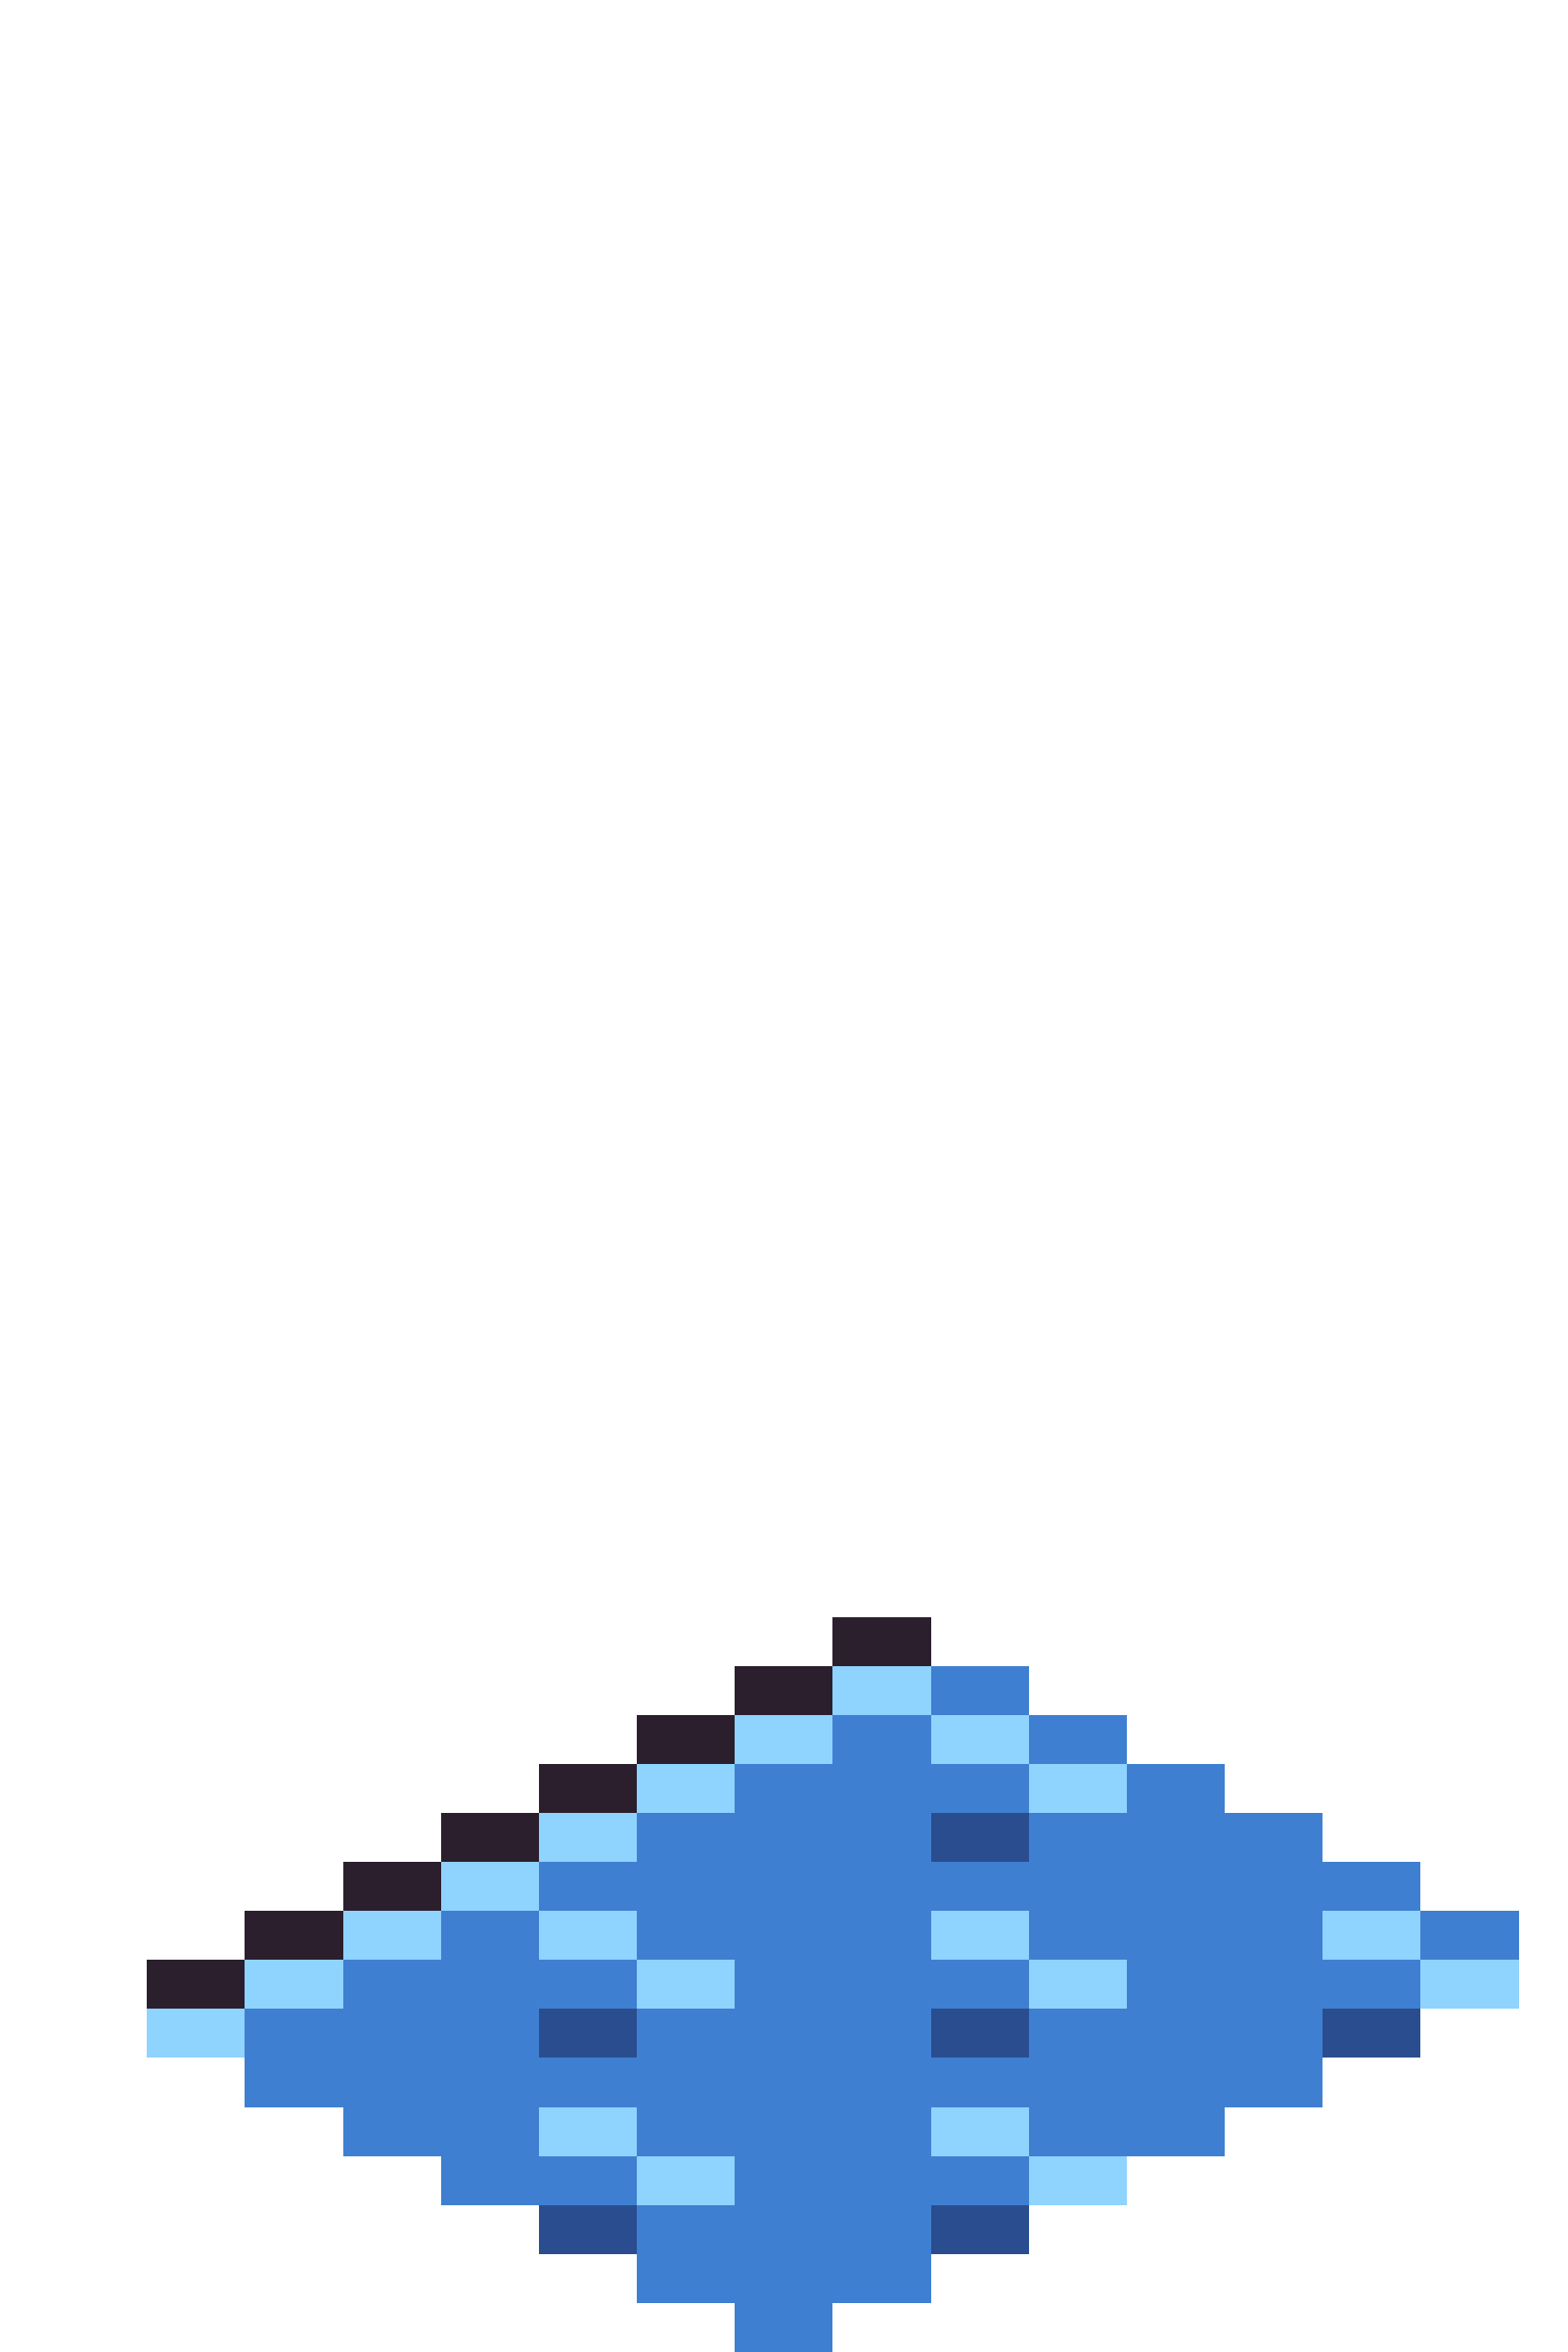
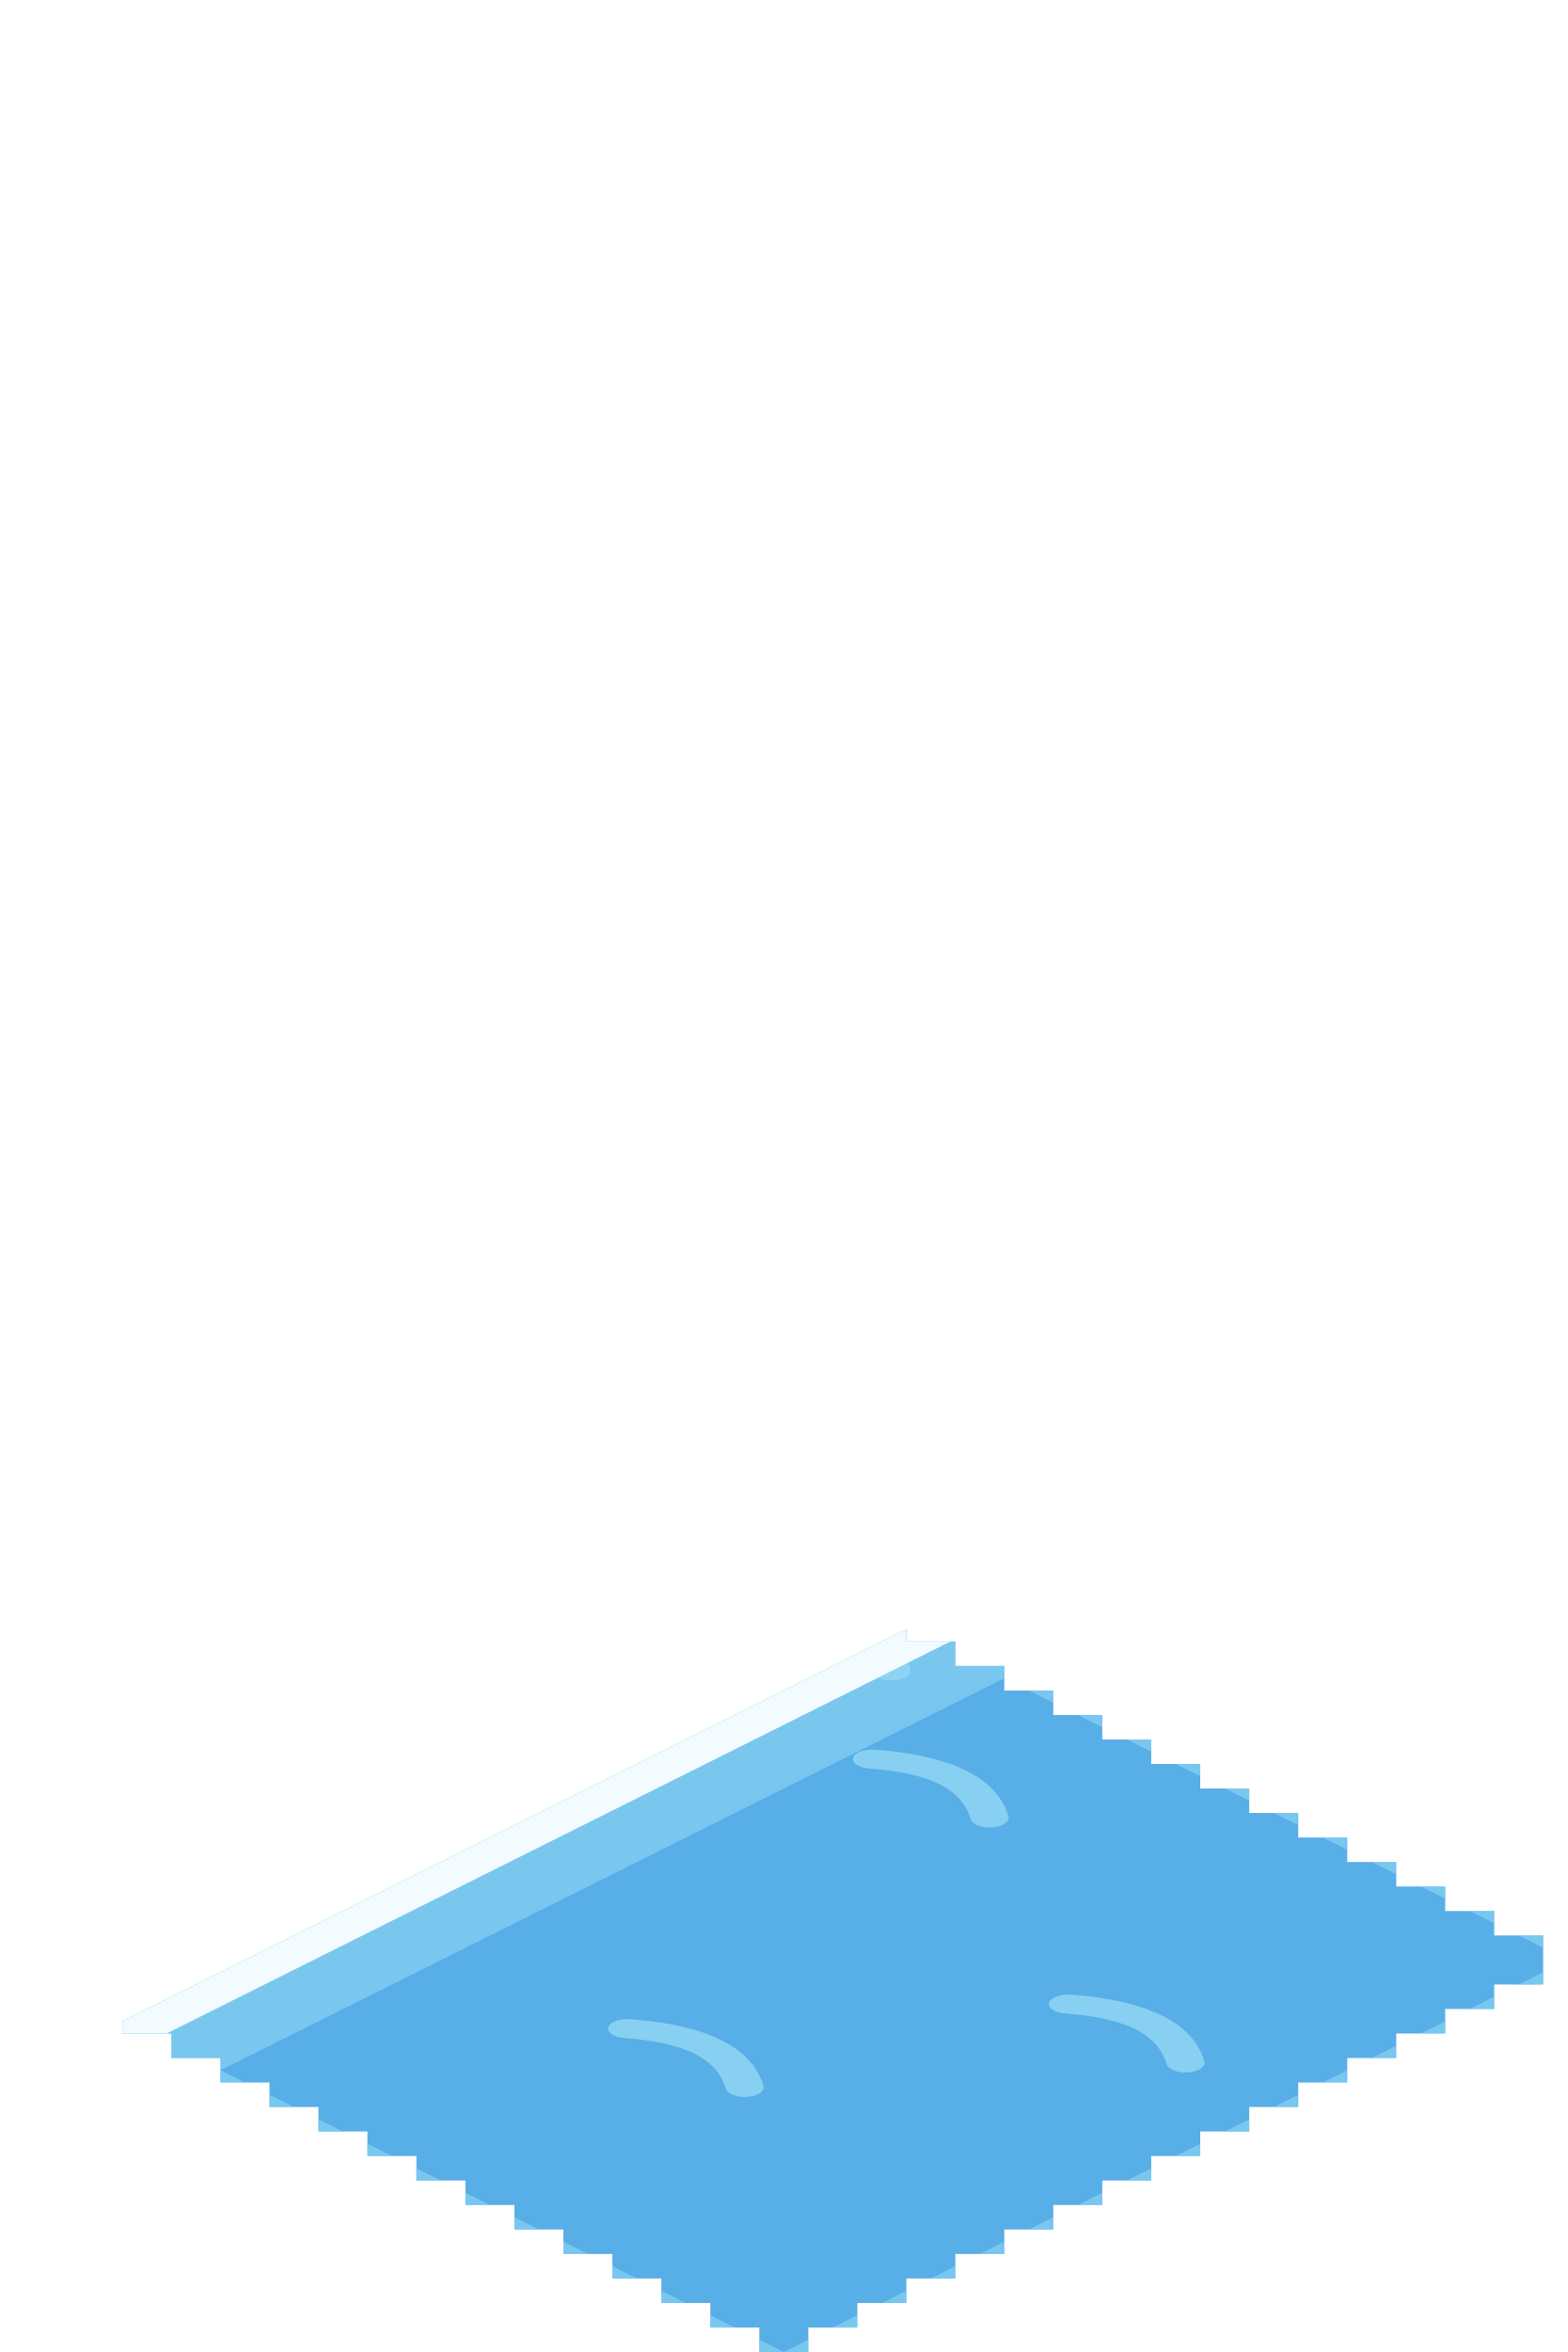
- <svg xmlns="http://www.w3.org/2000/svg" viewBox="0 0 32 48" width="32" height="48" shape-rendering="crispEdges">
-   <rect x="17" y="33" width="2" height="1" fill="#2b1f2e" />
-   <rect x="15" y="34" width="2" height="1" fill="#2b1f2e" />
-   <rect x="17" y="34" width="2" height="1" fill="#8fd3ff" />
-   <rect x="19" y="34" width="2" height="1" fill="#3f7fd1" />
-   <rect x="13" y="35" width="2" height="1" fill="#2b1f2e" />
-   <rect x="15" y="35" width="2" height="1" fill="#8fd3ff" />
-   <rect x="17" y="35" width="2" height="1" fill="#3f7fd1" />
-   <rect x="19" y="35" width="2" height="1" fill="#8fd3ff" />
-   <rect x="21" y="35" width="2" height="1" fill="#3f7fd1" />
-   <rect x="11" y="36" width="2" height="1" fill="#2b1f2e" />
-   <rect x="13" y="36" width="2" height="1" fill="#8fd3ff" />
-   <rect x="15" y="36" width="6" height="1" fill="#3f7fd1" />
-   <rect x="21" y="36" width="2" height="1" fill="#8fd3ff" />
-   <rect x="23" y="36" width="2" height="1" fill="#3f7fd1" />
-   <rect x="9" y="37" width="2" height="1" fill="#2b1f2e" />
-   <rect x="11" y="37" width="2" height="1" fill="#8fd3ff" />
-   <rect x="13" y="37" width="6" height="1" fill="#3f7fd1" />
-   <rect x="19" y="37" width="2" height="1" fill="#2a4d8f" />
-   <rect x="21" y="37" width="6" height="1" fill="#3f7fd1" />
-   <rect x="7" y="38" width="2" height="1" fill="#2b1f2e" />
-   <rect x="9" y="38" width="2" height="1" fill="#8fd3ff" />
-   <rect x="11" y="38" width="18" height="1" fill="#3f7fd1" />
-   <rect x="5" y="39" width="2" height="1" fill="#2b1f2e" />
-   <rect x="7" y="39" width="2" height="1" fill="#8fd3ff" />
-   <rect x="9" y="39" width="2" height="1" fill="#3f7fd1" />
-   <rect x="11" y="39" width="2" height="1" fill="#8fd3ff" />
-   <rect x="13" y="39" width="6" height="1" fill="#3f7fd1" />
-   <rect x="19" y="39" width="2" height="1" fill="#8fd3ff" />
-   <rect x="21" y="39" width="6" height="1" fill="#3f7fd1" />
-   <rect x="27" y="39" width="2" height="1" fill="#8fd3ff" />
-   <rect x="29" y="39" width="2" height="1" fill="#3f7fd1" />
-   <rect x="3" y="40" width="2" height="1" fill="#2b1f2e" />
-   <rect x="5" y="40" width="2" height="1" fill="#8fd3ff" />
-   <rect x="7" y="40" width="6" height="1" fill="#3f7fd1" />
-   <rect x="13" y="40" width="2" height="1" fill="#8fd3ff" />
-   <rect x="15" y="40" width="6" height="1" fill="#3f7fd1" />
-   <rect x="21" y="40" width="2" height="1" fill="#8fd3ff" />
-   <rect x="23" y="40" width="6" height="1" fill="#3f7fd1" />
-   <rect x="29" y="40" width="2" height="1" fill="#8fd3ff" />
-   <rect x="3" y="41" width="2" height="1" fill="#8fd3ff" />
-   <rect x="5" y="41" width="6" height="1" fill="#3f7fd1" />
-   <rect x="11" y="41" width="2" height="1" fill="#2a4d8f" />
-   <rect x="13" y="41" width="6" height="1" fill="#3f7fd1" />
-   <rect x="19" y="41" width="2" height="1" fill="#2a4d8f" />
-   <rect x="21" y="41" width="6" height="1" fill="#3f7fd1" />
-   <rect x="27" y="41" width="2" height="1" fill="#2a4d8f" />
-   <rect x="5" y="42" width="22" height="1" fill="#3f7fd1" />
-   <rect x="7" y="43" width="4" height="1" fill="#3f7fd1" />
-   <rect x="11" y="43" width="2" height="1" fill="#8fd3ff" />
-   <rect x="13" y="43" width="6" height="1" fill="#3f7fd1" />
-   <rect x="19" y="43" width="2" height="1" fill="#8fd3ff" />
-   <rect x="21" y="43" width="4" height="1" fill="#3f7fd1" />
-   <rect x="9" y="44" width="4" height="1" fill="#3f7fd1" />
-   <rect x="13" y="44" width="2" height="1" fill="#8fd3ff" />
-   <rect x="15" y="44" width="6" height="1" fill="#3f7fd1" />
-   <rect x="21" y="44" width="2" height="1" fill="#8fd3ff" />
-   <rect x="11" y="45" width="2" height="1" fill="#2a4d8f" />
-   <rect x="13" y="45" width="6" height="1" fill="#3f7fd1" />
-   <rect x="19" y="45" width="2" height="1" fill="#2a4d8f" />
-   <rect x="13" y="46" width="6" height="1" fill="#3f7fd1" />
-   <rect x="15" y="47" width="2" height="1" fill="#3f7fd1" />
+ <svg xmlns="http://www.w3.org/2000/svg" viewBox="0 0 32 48" width="32" height="48">
+   <defs>
+     <clipPath id="cell">
+       <rect x="15.5" y="32" width="1" height="0.5" />
+       <rect x="14.5" y="32.5" width="3" height="0.5" />
+       <rect x="13.5" y="33" width="5" height="0.5" />
+       <rect x="12.5" y="33.5" width="7" height="0.5" />
+       <rect x="11.5" y="34" width="9" height="0.5" />
+       <rect x="10.5" y="34.5" width="11" height="0.5" />
+       <rect x="9.5" y="35" width="13" height="0.5" />
+       <rect x="8.5" y="35.5" width="15" height="0.5" />
+       <rect x="7.5" y="36" width="17" height="0.5" />
+       <rect x="6.5" y="36.5" width="19" height="0.5" />
+       <rect x="5.5" y="37" width="21" height="0.5" />
+       <rect x="4.5" y="37.5" width="23" height="0.5" />
+       <rect x="3.5" y="38" width="25" height="0.5" />
+       <rect x="2.5" y="38.5" width="27" height="0.5" />
+       <rect x="1.5" y="39" width="29" height="0.5" />
+       <rect x="0.5" y="39.5" width="31" height="0.5" />
+       <rect x="0.5" y="40" width="31" height="0.5" />
+       <rect x="1.5" y="40.5" width="29" height="0.5" />
+       <rect x="2.5" y="41" width="27" height="0.5" />
+       <rect x="3.5" y="41.5" width="25" height="0.5" />
+       <rect x="4.5" y="42" width="23" height="0.5" />
+       <rect x="5.5" y="42.5" width="21" height="0.5" />
+       <rect x="6.5" y="43" width="19" height="0.5" />
+       <rect x="7.5" y="43.5" width="17" height="0.5" />
+       <rect x="8.5" y="44" width="15" height="0.5" />
+       <rect x="9.5" y="44.5" width="13" height="0.5" />
+       <rect x="10.5" y="45" width="11" height="0.5" />
+       <rect x="11.5" y="45.5" width="9" height="0.5" />
+       <rect x="12.5" y="46" width="7" height="0.5" />
+       <rect x="13.5" y="46.5" width="5" height="0.5" />
+       <rect x="14.5" y="47" width="3" height="0.5" />
+       <rect x="15.5" y="47.5" width="1" height="0.5" />
+     </clipPath>
+     <clipPath id="body">
+       <path d="M2.50 -2.00 L18.00 -2.00 L18.00 18.00 L2.50 18.00 Z" />
+     </clipPath>
+     <clipPath id="wet">
+       <path d=" M-9 -9 h34 v34 h-34 z" clip-rule="evenodd" transform="matrix(1 0.5 -1 0.5 16 32)" />
+     </clipPath>
+   </defs>
+   <g clip-path="url(#cell)">
+     <g clip-path="url(#wet)">
+       <g transform="matrix(1 0.5 -1 0.5 16 32)">
+         <path d="M2.50 -2.00 L18.00 -2.00 L18.00 18.00 L2.50 18.00 Z" fill="#58aee6" />
+         <g clip-path="url(#body)">
+           <path d="M4.80 3.00 q1.2 -0.9 2.4 0" stroke="#8fd6f5" stroke-width="0.55" fill="none" stroke-linecap="round" opacity="0.85" />
+           <path d="M11.80 6.00 q1.2 -0.9 2.4 0" stroke="#8fd6f5" stroke-width="0.55" fill="none" stroke-linecap="round" opacity="0.85" />
+           <path d="M7.80 11.00 q1.2 -0.9 2.4 0" stroke="#8fd6f5" stroke-width="0.55" fill="none" stroke-linecap="round" opacity="0.85" />
+           <path d="M-1.20 13.00 q1.2 -0.9 2.4 0" stroke="#8fd6f5" stroke-width="0.55" fill="none" stroke-linecap="round" opacity="0.85" />
+           <path d="M0.80 1.00 q1.2 -0.9 2.4 0" stroke="#8fd6f5" stroke-width="0.55" fill="none" stroke-linecap="round" opacity="0.85" />
+           <path d="M2.50 -2.00 L18.00 -2.00 L18.00 18.00 L2.50 18.00 Z" fill="none" stroke="#8fd6f5" stroke-width="4" opacity="0.6" />
+           <path d="M2.50 -2.00 L18.00 -2.00 L18.00 18.00 L2.50 18.00 Z" fill="none" stroke="#f2fbff" stroke-width="1.4" />
+           <path d="M0 0" fill="none" stroke="#f2fbff" stroke-width="1.4" />
+         </g>
+       </g>
+     </g>
+   </g>
</svg>
